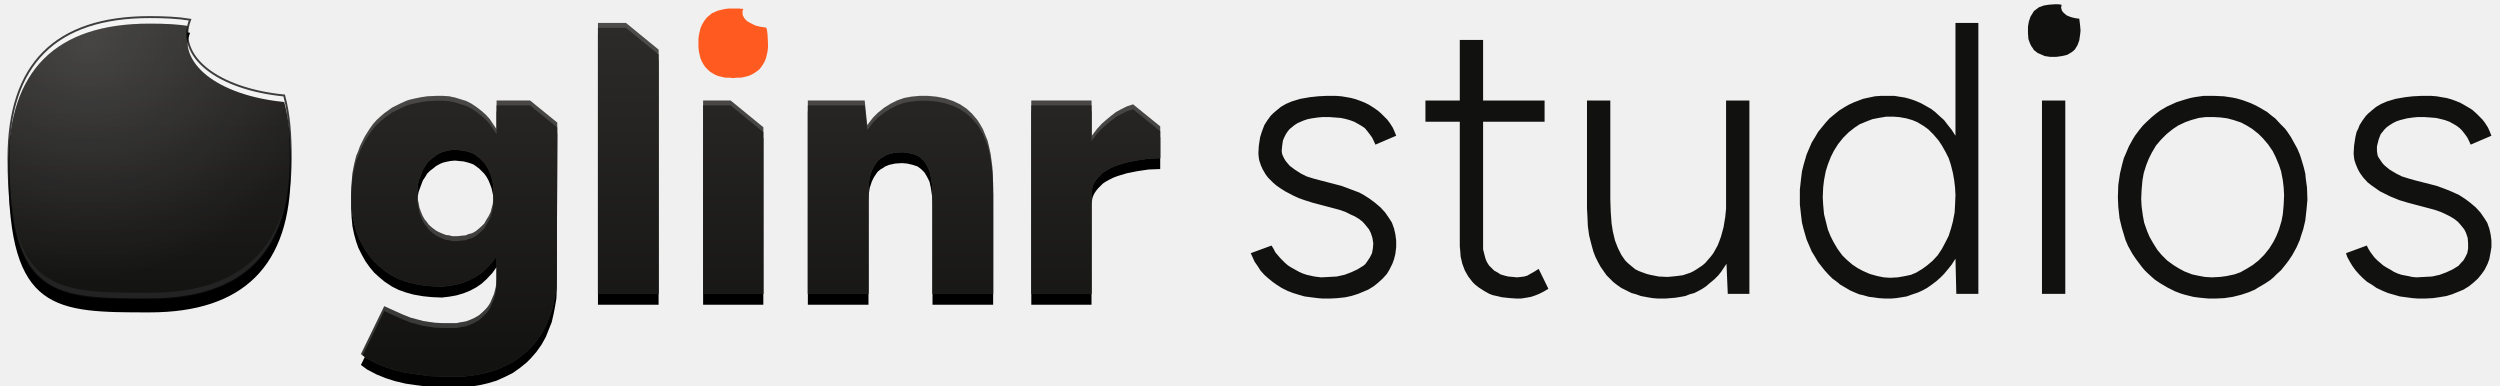
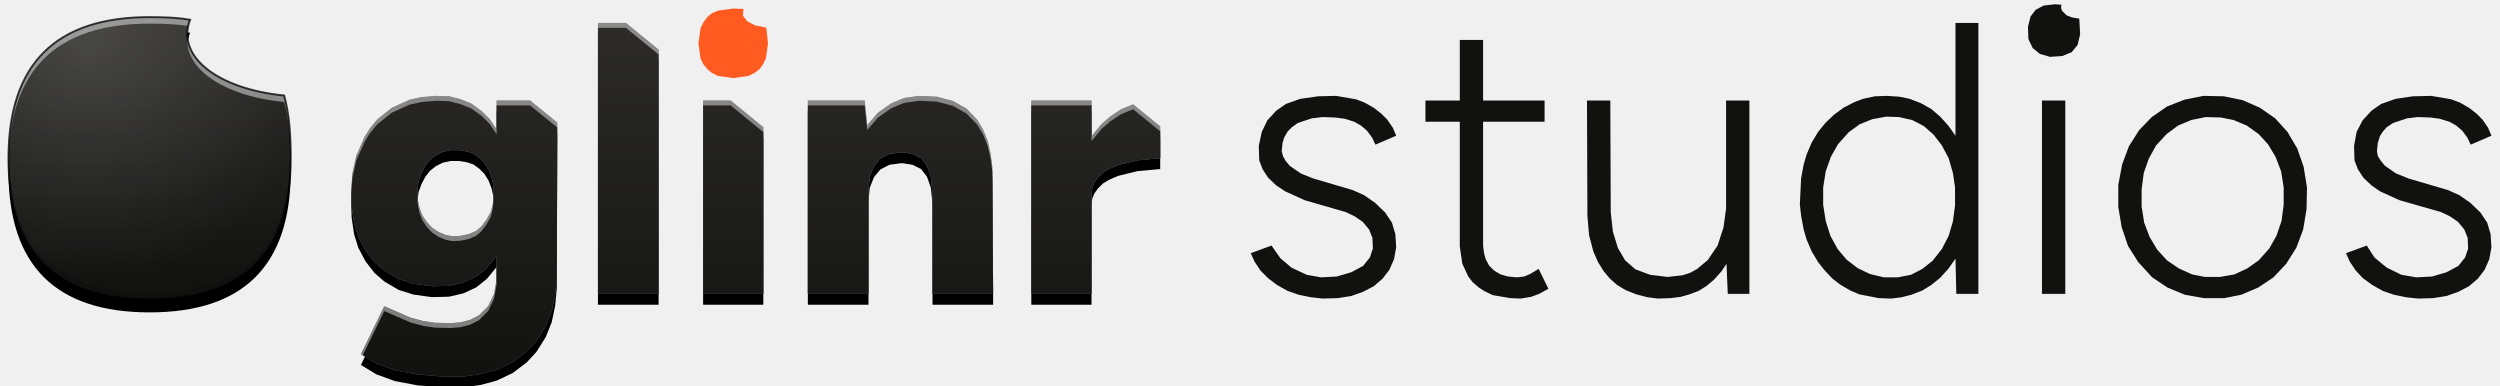
- <svg xmlns="http://www.w3.org/2000/svg" viewBox="-2 -69.31 589.59 90.85">
+ <svg xmlns="http://www.w3.org/2000/svg" role="img" viewBox="-2 -69.31 589.59 90.85">
  <defs>
-     <clipPath id="a">
-       <path d="M256 40Q40 40 40 256c0 216 72 216 216 216s216-72 216-216c0-36-2-66-10-96-102-10-166-60-144-116-18-3-38-4-62-4" />
-     </clipPath>
-     <clipPath id="b">
-       <path d="M256 50Q40 50 40 266c0 216 72 216 216 216s216-72 216-216c0-36-2-66-10-96-102-10-166-60-144-116-18-3-38-4-62-4" />
-     </clipPath>
-     <clipPath id="c">
-       <path d="M256 30Q40 30 40 246c0 216 72 216 216 216s216-72 216-216c0-36-2-66-10-96-102-10-166-60-144-116-18-3-38-4-62-4" />
-     </clipPath>
-     <clipPath id="f">
-       <path d="m23.9 19.5-2.9-.1-3.1-.4-2.8-.4-2.5-.6-2.2-.7-2.2-.9-2.1-1.1-1.5-1.1 5.5-11.3 4.2 1.9 2 .8 1.5.4 1.5.4 1.3.2 1.4.2 1.9.1h3.2l1-.2 1.2-.2 1.1-.4 1.1-.5 1-.6 1-.9.6-.6.5-.6.5-.8.3-.7L36 0l.4-1.6.2-1.8v-5.5l-1 1.4-1.3 1.4L33.1-5l-1.3.9-1.5.8-1.5.6-1.7.5-1.7.3-1.7.2-2.4-.1-2-.2-2.3-.4-1.8-.5-1.7-.6-1.6-.8-1.8-1.2-1.3-1.1-1-.9-1.1-1.3-1-1.4-.9-1.6-.8-1.6-.5-1.4-.5-1.8-.4-1.9-.2-2.1-.1-2.1v-1.8l.1-1.7.2-2.3.4-2.1.5-2 .4-.9.5-1.4 1.1-2.2L6.7-39l.8-1.1.9-1 1-.9.7-.6.7-.5 1.1-.8 1.2-.6.8-.4 1.3-.6.9-.3 1.3-.3 1.5-.3 1.4-.2 2.1-.1H24l1.4.1 1.4.3 1.3.4 1.3.4 1.2.6 1.2.8 1.3 1 1 .9.9 1 .8 1.2.8 1.2v-6.8h7.9l6.4 5.2-.1 36.5-.1 2.4-.3 1.8-.3 1.6-.5 2.2-.8 2-.6 1.5-1 1.8-1.2 1.7-1.3 1.5-1 1-1.6 1.3-1.7 1.2-1.8.9-2 .9-2 .6-1.7.4-1.7.3-2.4.3h-1.9Zm4.3-33.2 1.1-.1.7-.3.8-.2.9-.5.6-.5.7-.6.7-.7.5-.9.5-.8.5-1 .2-.8.3-1.1.1-1.1.1-1.2-.1-1.2v-1l-.2-.9-.2-.9-.3-.8-.4-1-.5-.9-.5-.7-.5-.5-.7-.7-.8-.6-.6-.4-.8-.3-.7-.2-.8-.2-1.1-.1-.9-.1-1.1.1-1 .2-.8.2-.7.3-.9.5-.6.5-.8.6-.7.7-.4.7-.6.9-.3.8-.3.8-.4 1.1-.2 1.1-.1 1.3v.7l.1 1.2.2.9.2 1.1.3.8.4 1 .5.9.5.6.5.7.8.7.8.6.7.4.7.3 1 .4.8.1.8.2h1.1ZM99.5 0H85.3v-45.6h6.5l7.7 6.3Zm77.4-37.2 1.3-1.7 1.1-1.2.9-.8 1.2-1 1.3-1 1.1-.6 1.4-.7 1.5-.5 6.4 5.2v7.5l-2.7.1-2.7.4-2.5.5-2 .6-1.1.4-1 .5-.9.5-.6.4-.7.7-.5.5-.4.5-.4.6-.3.6-.2.6-.1.7-.1.7V0h-14.2v-45.6h14.2ZM124-39.8l1.4-1.8 1.1-1.1 1.5-1.2 1.6-1 1.4-.7 1.7-.6 1.6-.3 2-.2h2l2.1.2 2 .4 1.8.6 1.7.8 1.5 1 1.3 1.2 1.2 1.4.6.9.8 1.4.6 1.5.5 1.2.4 1.7.3 1.4.2 1.5.2 1.5.1 1.7.1 2.3V0h-14.3v-23.7l-.1-1.9-.3-2-.3-1.4-.6-1.2-.6-1-.8-.8-.8-.6-1.2-.4-1.3-.3-1.2-.1-1.6.1-1.4.3-1 .4-.4.3-.7.4-.6.5-.3.4-.6.9-.5 1-.5 1.5-.2 1.3-.1 1.8V0H110v-45.6h13.4ZM60.5 0v-63.9h6.6l7.7 6.3V0Z" />
-     </clipPath>
-     <radialGradient id="e" cx=".32" cy=".16" r=".7">
-       <stop offset="0" stop-color="#fff" stop-opacity=".14" />
-       <stop offset="1" stop-color="#fff" stop-opacity="0" />
-     </radialGradient>
-     <linearGradient id="d" x1="0" x2="0" y1="0" y2="1">
+     <linearGradient id="glinr-wd-f" x1="0" x2="0" y1="0" y2="1">
      <stop offset="0" stop-color="#2c2b29" />
      <stop offset="1" stop-color="#111110" />
    </linearGradient>
+     <radialGradient id="glinr-wd-s" cx=".32" cy=".16" r=".7">
+       <stop offset="0" stop-color="#fff" stop-opacity="0.14" />
+       <stop offset="1" stop-color="#fff" stop-opacity="0" />
+     </radialGradient>
+     <clipPath id="glinr-wd-k">
+       <path d="M256 40C112 40 40 112 40 256S112 472 256 472 472 400 472 256C472 220 470 190 462 160C360 150 296 100 318 44C300 41 280 40 256 40Z" />
+     </clipPath>
+     <path id="glinr-wd-l" d="M23.9 19.5L17.9 19.0L12.6 18.0L8.2 16.4L4.6 14.2L10.1 2.9L16.3 5.6L19.3 6.4L22.0 6.8L25.8 6.9L28.1 6.7L30.4 6.1L32.5 5.0L34.6 2.9L36.0 -0.0L36.6 -3.4L36.6 -8.9L34.3 -6.1L31.8 -4.1L28.8 -2.7L25.4 -1.9L21.3 -1.8L17.0 -2.4L13.5 -3.5L10.1 -5.5L7.8 -7.5L5.7 -10.2L4.0 -13.4L3.0 -16.6L2.4 -20.6L2.3 -24.5L2.6 -28.5L3.5 -32.6L5.5 -37.1L6.7 -39.0L8.4 -41.1L11.9 -43.9L16.1 -45.8L18.9 -46.4L22.4 -46.7L25.4 -46.6L28.1 -45.9L30.6 -44.9L33.1 -43.1L35.0 -41.2L36.6 -38.8L36.6 -45.6L44.5 -45.6L50.9 -40.4L50.8 -3.9L50.4 0.3L49.6 4.1L48.2 7.6L46.0 11.1L43.7 13.6L40.4 16.1L36.6 17.9L32.9 18.9L28.8 19.5ZM28.2 -13.7L30.0 -14.1L31.7 -14.8L33.0 -15.9L34.2 -17.5L35.2 -19.3L35.7 -21.2L35.9 -23.5L35.8 -25.7L35.4 -27.5L34.7 -29.3L33.7 -30.9L32.5 -32.1L31.1 -33.1L29.6 -33.6L27.7 -33.9L25.7 -33.9L23.9 -33.5L22.3 -32.7L20.9 -31.6L19.8 -30.2L18.9 -28.5L18.2 -26.6L17.9 -24.2L18.0 -22.3L18.4 -20.3L19.1 -18.5L20.1 -17.0L21.4 -15.6L22.9 -14.6L24.6 -13.9L26.2 -13.6ZM99.5 -0.0L85.3 -0.0L85.3 -45.6L91.8 -45.6L99.5 -39.3ZM176.9 -37.2L179.3 -40.1L181.4 -41.9L183.8 -43.5L186.7 -44.7L193.1 -39.5L193.1 -32.0L187.7 -31.5L183.2 -30.4L181.1 -29.5L179.6 -28.6L178.4 -27.4L177.6 -26.3L177.1 -25.1L176.9 -23.7L176.9 -0.0L162.7 -0.0L162.7 -45.6L176.9 -45.6ZM124.0 -39.8L126.5 -42.7L129.6 -44.9L132.7 -46.2L136.3 -46.7L140.4 -46.5L144.2 -45.5L147.4 -43.7L149.9 -41.1L151.3 -38.8L152.4 -36.1L153.1 -33.0L153.5 -30.0L153.7 -0.0L139.4 -0.0L139.4 -23.7L139.0 -27.6L138.1 -30.2L136.7 -32.0L134.7 -33.0L132.2 -33.4L129.2 -33.0L127.1 -31.9L125.6 -30.1L124.6 -27.6L124.3 -24.5L124.3 -0.0L110.0 -0.0L110.0 -45.6L123.4 -45.6ZM60.5 -0.0L60.5 -63.9L67.1 -63.9L74.8 -57.6L74.8 -0.0Z" />
+     <clipPath id="glinr-wd-c">
+       <use href="#glinr-wd-l" />
+     </clipPath>
  </defs>
-   <path d="M33.282-62.196q-33.28 0-33.28 33.28c0 33.28 11.094 33.278 33.28 33.278S66.56-6.73 66.56-28.917c0-5.546-.308-10.168-1.54-14.79-15.716-1.541-25.576-9.245-22.187-17.873-2.773-.462-5.854-.616-9.552-.616" />
-   <g clip-path="url(#a)" transform="translate(-6.16 -71.44)scale(.15407)">
-     <path fill="#fff" fill-opacity=".16" d="M0 0h512v512H0z" />
-     <g clip-path="url(#b)">
-       <path fill-opacity=".14" d="M0 0h512v512H0z" />
-       <g clip-path="url(#c)">
-         <path fill="url(#d)" d="M0 0h512v512H0z" />
-       </g>
+   <g transform="translate(-6.16 -71.44) scale(0.15407)">
+     <path d="M256 40C112 40 40 112 40 256S112 472 256 472 472 400 472 256C472 220 470 190 462 160C360 150 296 100 318 44C300 41 280 40 256 40Z" transform="translate(0 20)" fill="#000000" />
+     <path d="M256 40C112 40 40 112 40 256S112 472 256 472 472 400 472 256C472 220 470 190 462 160C360 150 296 100 318 44C300 41 280 40 256 40Z" fill="url(#glinr-wd-f)" />
+     <g clip-path="url(#glinr-wd-k)">
+       <path d="M256 40C112 40 40 112 40 256S112 472 256 472 472 400 472 256C472 220 470 190 462 160C360 150 296 100 318 44C300 41 280 40 256 40ZM 256 50C 112 50 40 122 40 266S 112 482 256 482 472 410 472 266C 472 230 470 200 462 170C 360 160 296 110 318 54C 300 51 280 50 256 50Z" fill="#fff" fill-opacity="0.45" fill-rule="evenodd" />
+       <path d="M256 40C112 40 40 112 40 256S112 472 256 472 472 400 472 256C472 220 470 190 462 160C360 150 296 100 318 44C300 41 280 40 256 40ZM 256 30C 112 30 40 102 40 246S 112 462 256 462 472 390 472 246C 472 210 470 180 462 150C 360 140 296 90 318 34C 300 31 280 30 256 30Z" fill="#000" fill-opacity=".14" fill-rule="evenodd" />
+       <path d="M0 0h512v512H0z" fill="url(#glinr-wd-s)" />
    </g>
-     <path fill="url(#e)" d="M0 0h512v512H0z" />
+     <path d="M256 40C112 40 40 112 40 256S112 472 256 472 472 400 472 256C472 220 470 190 462 160C360 150 296 100 318 44C300 41 280 40 256 40Z" fill="none" stroke="#000" stroke-opacity="0.75" stroke-width="3" />
  </g>
-   <path fill="none" stroke="#000" stroke-opacity=".75" stroke-width=".462" d="M33.282-65.277q-33.28 0-33.28 33.279C.003 1.28 11.097 1.28 33.283 1.28S66.56-9.812 66.56-31.999c0-5.546-.308-10.168-1.54-14.79-15.716-1.54-25.576-9.244-22.187-17.872-2.773-.462-5.854-.616-9.552-.616Z" />
-   <path d="m102.42 22.06-2.9-.1-3.1-.4-2.8-.4-2.5-.6-2.2-.7-2.2-.9-2.1-1.1-1.5-1.1 5.5-11.3 4.2 1.9 2 .8 1.5.4 1.5.4 1.3.2 1.4.2 1.9.1h3.2l1-.2 1.2-.2 1.1-.4 1.1-.5 1-.6 1-.9.6-.6.5-.6.5-.8.3-.7.6-1.4.4-1.6.2-1.8v-5.5l-1 1.4-1.3 1.4-1.2 1.1-1.3.9-1.5.8-1.5.6-1.7.5-1.7.3-1.7.2-2.4-.1-2-.2-2.3-.4-1.8-.5-1.7-.6-1.6-.8-1.8-1.2-1.3-1.1-1-.9-1.1-1.3-1-1.4-.9-1.6-.8-1.6-.5-1.4-.5-1.8-.4-1.9-.2-2.1-.1-2.1v-1.8l.1-1.7.2-2.3.4-2.1.5-2 .4-.9.5-1.4 1.1-2.2 1.2-1.9.8-1.1.9-1 1-.9.7-.6.7-.5 1.1-.8 1.2-.6.8-.4 1.3-.6.9-.3 1.3-.3 1.5-.3 1.4-.2 2.1-.1h1.6l1.4.1 1.4.3 1.3.4 1.3.4 1.2.6 1.2.8 1.3 1 1 .9.9 1 .8 1.2.8 1.2v-6.8h7.9l6.4 5.2-.1 36.5-.1 2.4-.3 1.8-.3 1.6-.5 2.2-.8 2-.6 1.5-1 1.8-1.2 1.7-1.3 1.5-1 1-1.6 1.3-1.7 1.2-1.8.9-2 .9-2 .6-1.7.4-1.7.3-2.4.3h-1.9Zm4.3-33.2 1.1-.1.7-.3.8-.2.9-.5.6-.5.7-.6.7-.7.5-.9.5-.8.5-1 .2-.8.3-1.1.1-1.1.1-1.2-.1-1.2v-1l-.2-.9-.2-.9-.3-.8-.4-1-.5-.9-.5-.7-.5-.5-.7-.7-.8-.6-.6-.4-.8-.3-.7-.2-.8-.2-1.1-.1-.9-.1-1.1.1-1 .2-.8.2-.7.3-.9.5-.6.5-.8.6-.7.7-.4.7-.6.9-.3.8-.3.8-.4 1.1-.2 1.1-.1 1.3v.7l.1 1.2.2.9.2 1.1.3.8.4 1 .5.9.5.6.5.7.8.7.8.6.7.4.7.3 1 .4.8.1.8.2h1.1Zm71.3 13.7h-14.2v-45.6h6.5l7.7 6.3Zm77.4-37.2 1.3-1.7 1.1-1.2.9-.8 1.2-1 1.3-1 1.1-.6 1.4-.7 1.5-.5 6.4 5.2v7.5l-2.7.1-2.7.4-2.5.5-2 .6-1.1.4-1 .5-.9.5-.6.4-.7.7-.5.5-.4.5-.4.6-.3.6-.2.6-.1.7-.1.7v23.7h-14.2v-45.6h14.2Zm-52.9-2.6 1.4-1.8 1.1-1.1 1.5-1.2 1.6-1 1.4-.7 1.7-.6 1.6-.3 2-.2h2l2.1.2 2 .4 1.8.6 1.7.8 1.5 1 1.3 1.2 1.2 1.4.6.9.8 1.4.6 1.5.5 1.2.4 1.7.3 1.4.2 1.5.2 1.5.1 1.7.1 2.3v26h-14.3v-23.7l-.1-1.9-.3-2-.3-1.4-.6-1.2-.6-1-.8-.8-.8-.6-1.2-.4-1.3-.3-1.2-.1-1.6.1-1.4.3-1 .4-.4.3-.7.4-.6.5-.3.4-.6.9-.5 1-.5 1.5-.2 1.3-.1 1.8v24.5h-14.3v-45.6h13.4Zm-63.5 39.8v-63.9h6.6l7.7 6.3v57.6Z" />
-   <path fill="url(#d)" d="m23.9 19.5-2.9-.1-3.1-.4-2.8-.4-2.5-.6-2.2-.7-2.2-.9-2.1-1.1-1.5-1.1 5.5-11.3 4.2 1.9 2 .8 1.5.4 1.5.4 1.3.2 1.4.2 1.9.1h3.2l1-.2 1.2-.2 1.1-.4 1.1-.5 1-.6 1-.9.6-.6.5-.6.5-.8.3-.7L36 0l.4-1.6.2-1.8v-5.5l-1 1.4-1.3 1.4L33.1-5l-1.3.9-1.5.8-1.5.6-1.7.5-1.7.3-1.7.2-2.4-.1-2-.2-2.3-.4-1.8-.5-1.7-.6-1.6-.8-1.8-1.2-1.3-1.1-1-.9-1.1-1.3-1-1.4-.9-1.6-.8-1.6-.5-1.4-.5-1.8-.4-1.9-.2-2.1-.1-2.1v-1.8l.1-1.7.2-2.3.4-2.1.5-2 .4-.9.5-1.4 1.1-2.2L6.7-39l.8-1.1.9-1 1-.9.7-.6.7-.5 1.1-.8 1.2-.6.8-.4 1.3-.6.9-.3 1.3-.3 1.5-.3 1.4-.2 2.1-.1H24l1.4.1 1.4.3 1.3.4 1.3.4 1.2.6 1.2.8 1.3 1 1 .9.9 1 .8 1.2.8 1.2v-6.8h7.9l6.4 5.2-.1 36.5-.1 2.4-.3 1.8-.3 1.6-.5 2.2-.8 2-.6 1.5-1 1.8-1.2 1.7-1.3 1.5-1 1-1.6 1.3-1.7 1.2-1.8.9-2 .9-2 .6-1.7.4-1.7.3-2.4.3h-1.9Zm4.3-33.2 1.1-.1.7-.3.8-.2.9-.5.6-.5.7-.6.7-.7.5-.9.5-.8.5-1 .2-.8.3-1.1.1-1.1.1-1.2-.1-1.2v-1l-.2-.9-.2-.9-.3-.8-.4-1-.5-.9-.5-.7-.5-.5-.7-.7-.8-.6-.6-.4-.8-.3-.7-.2-.8-.2-1.1-.1-.9-.1-1.1.1-1 .2-.8.2-.7.3-.9.5-.6.5-.8.6-.7.7-.4.7-.6.9-.3.8-.3.8-.4 1.1-.2 1.1-.1 1.3v.7l.1 1.2.2.9.2 1.1.3.8.4 1 .5.9.5.6.5.7.8.7.8.6.7.4.7.3 1 .4.8.1.8.2h1.1ZM99.5 0H85.3v-45.6h6.5l7.7 6.3Zm77.4-37.2 1.3-1.7 1.1-1.2.9-.8 1.2-1 1.3-1 1.1-.6 1.4-.7 1.5-.5 6.4 5.2v7.5l-2.7.1-2.7.4-2.5.5-2 .6-1.1.4-1 .5-.9.5-.6.4-.7.7-.5.5-.4.5-.4.6-.3.6-.2.6-.1.7-.1.7V0h-14.2v-45.6h14.2ZM124-39.8l1.4-1.8 1.1-1.1 1.5-1.2 1.6-1 1.4-.7 1.7-.6 1.6-.3 2-.2h2l2.1.2 2 .4 1.8.6 1.7.8 1.5 1 1.3 1.2 1.2 1.4.6.9.8 1.4.6 1.5.5 1.2.4 1.7.3 1.4.2 1.5.2 1.5.1 1.7.1 2.3V0h-14.3v-23.7l-.1-1.9-.3-2-.3-1.4-.6-1.2-.6-1-.8-.8-.8-.6-1.2-.4-1.3-.3-1.2-.1-1.6.1-1.4.3-1 .4-.4.3-.7.4-.6.5-.3.4-.6.9-.5 1-.5 1.5-.2 1.3-.1 1.8V0H110v-45.6h13.4ZM60.5 0v-63.9h6.6l7.7 6.3V0Z" transform="translate(78.52)" />
-   <g clip-path="url(#f)" transform="translate(78.52)">
-     <path fill="#fff" fill-opacity=".16" d="M-10-90h520V50H-10z" />
-     <path fill="url(#d)" d="m23.9 19.5-2.9-.1-3.1-.4-2.8-.4-2.5-.6-2.2-.7-2.2-.9-2.1-1.1-1.5-1.1 5.5-11.3 4.2 1.9 2 .8 1.5.4 1.5.4 1.3.2 1.4.2 1.9.1h3.2l1-.2 1.2-.2 1.1-.4 1.1-.5 1-.6 1-.9.6-.6.5-.6.5-.8.3-.7L36 0l.4-1.6.2-1.8v-5.5l-1 1.4-1.3 1.4L33.1-5l-1.3.9-1.5.8-1.5.6-1.7.5-1.7.3-1.7.2-2.4-.1-2-.2-2.3-.4-1.8-.5-1.7-.6-1.6-.8-1.8-1.2-1.3-1.1-1-.9-1.1-1.3-1-1.4-.9-1.6-.8-1.6-.5-1.4-.5-1.8-.4-1.9-.2-2.1-.1-2.1v-1.8l.1-1.7.2-2.3.4-2.1.5-2 .4-.9.5-1.4 1.1-2.2L6.7-39l.8-1.1.9-1 1-.9.7-.6.7-.5 1.1-.8 1.2-.6.8-.4 1.3-.6.9-.3 1.3-.3 1.5-.3 1.4-.2 2.1-.1H24l1.4.1 1.4.3 1.3.4 1.3.4 1.2.6 1.2.8 1.3 1 1 .9.9 1 .8 1.2.8 1.2v-6.8h7.9l6.4 5.2-.1 36.5-.1 2.4-.3 1.8-.3 1.6-.5 2.2-.8 2-.6 1.5-1 1.8-1.2 1.7-1.3 1.5-1 1-1.6 1.3-1.7 1.2-1.8.9-2 .9-2 .6-1.7.4-1.7.3-2.4.3h-1.9Zm4.3-33.2 1.1-.1.7-.3.8-.2.9-.5.6-.5.7-.6.7-.7.5-.9.5-.8.5-1 .2-.8.3-1.1.1-1.1.1-1.2-.1-1.2v-1l-.2-.9-.2-.9-.3-.8-.4-1-.5-.9-.5-.7-.5-.5-.7-.7-.8-.6-.6-.4-.8-.3-.7-.2-.8-.2-1.1-.1-.9-.1-1.1.1-1 .2-.8.2-.7.3-.9.5-.6.5-.8.6-.7.7-.4.7-.6.9-.3.8-.3.8-.4 1.1-.2 1.1-.1 1.3v.7l.1 1.2.2.9.2 1.1.3.8.4 1 .5.9.5.6.5.7.8.7.8.6.7.4.7.3 1 .4.8.1.8.2h1.1ZM99.5 0H85.3v-45.6h6.5l7.7 6.3Zm77.4-37.2 1.3-1.7 1.1-1.2.9-.8 1.2-1 1.3-1 1.1-.6 1.4-.7 1.5-.5 6.4 5.2v7.5l-2.7.1-2.7.4-2.5.5-2 .6-1.1.4-1 .5-.9.5-.6.4-.7.7-.5.5-.4.5-.4.6-.3.6-.2.6-.1.7-.1.7V0h-14.2v-45.6h14.2ZM124-39.8l1.4-1.8 1.1-1.1 1.5-1.2 1.6-1 1.4-.7 1.7-.6 1.6-.3 2-.2h2l2.1.2 2 .4 1.8.6 1.7.8 1.5 1 1.3 1.2 1.2 1.4.6.9.8 1.4.6 1.5.5 1.2.4 1.7.3 1.4.2 1.5.2 1.5.1 1.7.1 2.3V0h-14.3v-23.7l-.1-1.9-.3-2-.3-1.4-.6-1.2-.6-1-.8-.8-.8-.6-1.2-.4-1.3-.3-1.2-.1-1.6.1-1.4.3-1 .4-.4.3-.7.4-.6.5-.3.4-.6.9-.5 1-.5 1.5-.2 1.3-.1 1.8V0H110v-45.6h13.4ZM60.5 0v-63.9h6.6l7.7 6.3V0Z" transform="translate(0 1.15)" />
+   <g transform="translate(78.52 0)">
+     <use href="#glinr-wd-l" transform="translate(0 2.56)" fill="#000000" />
+     <use href="#glinr-wd-l" fill="url(#glinr-wd-f)" />
+     <g clip-path="url(#glinr-wd-c)">
+       <rect x="-10" y="-90" width="520" height="140" fill="#fff" fill-opacity="0.45" />
+       <use href="#glinr-wd-l" transform="translate(0 1.15)" fill="url(#glinr-wd-f)" />
+     </g>
+     <path d="M92.4 -67.3L88.8 -66.8L87.4 -66.2L86.3 -65.3L85.4 -64.1L84.7 -62.7L84.2 -59.1L84.7 -55.5L85.4 -54.1L86.3 -53.0L87.4 -52.1L88.8 -51.4L92.4 -50.9L96.0 -51.4L97.4 -52.1L98.6 -53.0L99.4 -54.1L100.1 -55.5L100.6 -59.1L100.2 -62.8L97.6 -63.3L95.7 -64.3L94.7 -65.6L94.8 -67.2Z" fill="#ff5a1f" />
  </g>
-   <path fill="#ff5a1f" d="M170.92-67.3h-1l-.9.1-.9.2-.8.2-.7.3-.7.3-.6.5-.5.4-.5.6-.4.6-.4.7-.3.7-.2.8-.2.9-.1.9v2l.1.9.2.9.2.8.3.7.4.7.4.6.5.5.5.5.6.4.7.4.7.3.8.2.9.2h.9l1 .1 1-.1h.9l.9-.2.8-.2.7-.3.7-.4.6-.4.6-.5.4-.5.4-.6.4-.7.3-.7.2-.8.2-.9.1-.9v-1l-.1-2-.1-.9-.2-.8-1.4-.2-1.2-.3-1-.5-.9-.5-.6-.6-.4-.7-.1-.4v-.8l.2-.4-1.1-.1Z" />
-   <path fill="#111110" d="m388.97 1.1-1.2-.1-1.2-.2-1.6-.3-1.1-.4-1.1-.3-1.4-.7-1-.5-1-.7-.9-.7-.8-.8-.8-.8-.7-1-.7-1-.6-1.1-.6-1.2-.5-1.3-.5-1.8-.5-2-.3-2.2-.1-2.3-.1-1.9v-25.4h5.5v23.3l.1 3 .2 2.7.3 1.9.5 2.1.7 1.8.8 1.6.9 1.3.6.6.7.6 1.1.9.8.4.8.3 1.1.4.8.2 2 .4 2.1.1 1.1-.1 1-.1 1.5-.2.9-.3.9-.3.8-.4.8-.5 1.2-.8.7-.6.6-.7.7-.8.6-.8.5-.9.5-.9.4-1 .4-1.1.6-2.2.4-2.4.2-2v-25.5h5.5V0h-5.1l-.3-7.1-.6.9-.6.9-.7.9-1 1-1.1.9-.8.7-.9.6-.9.5-1 .5-1.1.3-1 .4-1.1.2-1.2.2-1.2.1-1.2.1Zm-79 0-1.2-.1-1.6-.2-1.5-.2-1.4-.4-1.3-.4-1.3-.5-1.4-.7-1.1-.7-1-.7-1.1-.9-.9-.8-.9-1-.7-1.1-.7-1-.4-.9-.5-1.1 4.9-1.8.5.8.4.8.6.7.6.7 1.1 1.1.7.6.8.5.9.5.9.5.9.4.9.3.9.2.9.2 1.6.2 1.9-.1 1.8-.1 1.8-.4 1.6-.6 1.5-.7.8-.5.5-.3.5-.4.5-.7.6-.9.5-1 .2-1.1.1-1.2-.2-1.3-.4-1.2-.4-.8-.8-1-.7-.8-.9-.7-1-.6-.9-.4-1.2-.6-1.4-.5-1.1-.3-5.3-1.4-1.9-.6-1.4-.5-1.3-.6-1.9-1-1.1-.7-1-.7-.8-.7-1.1-1.1-.6-.8-.7-1.2-.4-.9-.4-1.2-.1-.6-.1-1 .1-1.8.3-2 .4-1.3.3-.8.3-.8.7-1.1.8-1.1.6-.6.7-.6 1.1-.9 1.2-.7 1.4-.6 1-.3 1-.3 2.3-.4 1.9-.2 1.9-.1h2.3l1.3.1 1.2.2 1.1.2 1.1.3 1.1.4 1 .4 1 .5 1.1.7 1 .7.8.7.7.7.7.7.6.8.7 1.1.4.9.4 1-4.9 2.1-.4-.9-.4-.8-.5-.7-.7-.9-.5-.6-.9-.6-.7-.4-.9-.5-1.1-.4-1.1-.3-1-.2-1.3-.1-1.4-.1h-1.6l-1.1.1-1.4.2-1 .2-.9.3-1.4.6-.8.5-.6.5-.5.4-.5.6-.4.6-.4.8-.3.7-.1.6-.1.8-.1 1.1.1.7.2.5.3.6.3.5.4.5.6.7 1.2.9 1.4.9 1.4.7 1.6.5 1.5.4 5 1.3 1.4.5 1.3.5 1.6.6 1.1.6 1.4.9 1.2.9 1.3 1.1 1.1 1.2.9 1.3.7 1.1.5 1.4.3 1.3.2 1.5v1.6l-.2 1.6-.3 1.2-.4 1.1-.7 1.4-.6 1-1 1.1-1.1 1-1 .8-1.3.8-1.2.5-1.2.5-1.6.5-1.4.3-1.8.2-1.8.1ZM485.07 0h-5.5v-45.6h5.5Zm33.8 1.1-2.1-.2-1.5-.2-2-.5-1-.3-1.3-.5-1.8-.9-1.7-1-1.2-.8-.7-.6-1.1-1-.7-.7-.6-.7-.9-1.2-.6-.8-.8-1.2-1-1.8-.6-1.4-.3-1-.6-2-.5-2.1-.3-2.7-.1-2.3.1-2.9.4-2.7.5-2.1.4-1.5.4-.9.8-1.9 1-1.8.5-.8.9-1.2.9-1.1.7-.7 1.4-1.3 1.1-.9.8-.6 1.7-1 .9-.4 1.3-.6 1.9-.6 1.4-.4 1-.2 2.1-.3h2.6l2.2.1 2 .3 1 .2 1.4.4 1.9.7 1.3.6.9.5 1.7 1 1.1.9.8.6 1.3 1.4 1 1 .6.8.8 1.2.5.9 1 1.8.6 1.4.3.9.6 2 .4 1.6.1 1.1.3 2.2.1 2.9-.2 2.2-.3 2.7-.5 2.1-.5 1.5-.3 1-.8 1.8-1 1.8-.8 1.2-.6.8-1.2 1.5-1.1 1-.7.7-.7.6-1.2.8-1.7 1-.8.5-1.4.6-1.8.6-2 .5-2 .3-2.1.1Zm2.7-5.1 1.5-.2 1.9-.4 1.4-.5 1.6-.9 1.3-.8 1.4-1.1 1.3-1.3 1.2-1.5 1-1.6.7-1.4.6-1.5.6-2 .3-1.6.2-2.2.1-2.3-.1-1.8-.2-1.7-.4-2.1-.5-1.5-.8-1.9-.7-1.4-1.1-1.6-1.2-1.4-1-1-1.5-1.2-1.3-.8-1.3-.7-1.8-.6-1.5-.4-1.5-.2-1.6-.1h-2l-1.6.2-1.8.5-1.4.5-1.7.8-1.2.8-1.5 1.2-1.3 1.3-1.2 1.4-1 1.7-.7 1.4-.6 1.5-.6 1.9-.3 1.7-.2 2.2-.1 2.2.1 1.8.3 2.2.3 1.6.7 2 .6 1.4.8 1.4 1 1.6 1 1.2 1.3 1.3 1.5 1.1 1.3.8 1.3.7 1.8.7 1.4.3 1.6.3 1.6.1Zm46.7 5.1-1.3-.1-1.5-.2-1.5-.2-1.4-.4-1.4-.4-1.2-.5-1.5-.7-1-.7-1.3-.8-.9-.8-.8-.8-.9-1-.8-1.1-.6-1-.6-1.1-.3-.9 4.9-1.8.4.8.5.8.9 1.2.7.7.7.6.7.6.8.5.9.5.8.5.9.4.9.3 1.6.3.9.2 1 .1 1.8-.1 1.9-.1 1.8-.4 1.6-.6 1.5-.7.8-.5.5-.3.8-.9.4-.4.4-.7.5-1 .2-1.1v-1.2l-.1-1.3-.4-1.2-.4-.8-.8-1-.7-.8-.9-.7-1-.6-1.2-.6-.9-.4-1.4-.5-1.1-.3-5.3-1.4-2-.6-2.2-.9-1.2-.6-1.2-.6-1-.7-1-.7-.9-.7-1-1.1-.8-1.1-.5-.9-.5-1.2-.3-.9-.1-.6-.1-1 .1-1.8.3-2 .3-1.3.4-.8.3-.8.7-1.1.8-1.1.6-.6.7-.6 1.1-.9 1.2-.7 1.4-.6 1-.3 1-.3 2.3-.4 1.8-.2 2-.1h2.3l1.3.1 1.1.2 1.2.2 1.1.3 1.1.4 1 .4.9.5 1.2.7.8.5 1 .9.7.7.7.7.6.8.7 1.1.4.9.4 1-4.9 2.1-.4-.9-.4-.8-.5-.7-.7-.9-.6-.6-.8-.6-.7-.4-.9-.5-1.1-.4-1.2-.3-.9-.2-1.3-.1-1.4-.1h-1.6l-1.1.1-1.4.2-1.6.4-.9.3-.8.4-.8.5-.7.5-.6.6-.3.4-.5.6-.2.5-.3.8-.2.8-.2.8v1.1l.1.7.1.5.3.5.4.6.5.7.5.5 1.1.9 1.5.9 1.4.7 1.6.5 1.4.4 5.1 1.3 1.4.5 1.3.5 1.2.5 1.5.7 1.4.9 1.2.9 1.3 1.1 1.1 1.2.9 1.3.7 1.1.5 1.4.3 1.3.2 1.5v1.6l-.2 1.2-.3 1.6-.4 1.1-.7 1.4-.7 1-.9 1.1-1.1 1-1 .8-1.3.8-1.2.5-1.5.6-1.3.4-1.8.3-1.4.2-1.9.1ZM354.17 1l-1.9-.2-1.3-.3-.9-.2-.8-.3-1.1-.6-1.4-.9-.9-.7-.6-.6-1-1.3-.8-1.4-.6-1.6-.4-1.7-.1-1.4-.1-1v-29.4h-8.1v-5h8.1v-14.3h5.5v14.3h14.5v5h-14.5v30.1l.2.8.2.8.2.7.3.7.5.8.5.5.7.7.9.5.6.4 1 .3.8.2 1.1.1 1 .1.9-.1.8-.1.7-.2.7-.4.9-.5 1.1-.7 2.3 4.7-1.2.7-1 .5-1 .4-.9.3-1.1.2-1.3.2h-1Zm86.9 0-1.4-.2-.9-.1-1.4-.4-.9-.2-1.2-.5-.9-.4-1.2-.7-1.2-.7-.7-.6-1.1-.8-1-1-.9-1-1.5-1.9-.7-1.2-.8-1.3-.6-1.4-.6-1.4-.7-2.4-.4-1.6-.2-1.6-.3-2.7v-3.5l.3-2.7.2-1.6.4-1.6.7-2.4.6-1.4.6-1.4.8-1.3.7-1.2.9-1.1.9-1.1.9-1 1.1-.9 1.1-.9 1.1-.7 1.2-.7 1.3-.6.8-.3 1.3-.5 1.4-.3 1.4-.3 1.4-.1h3.2l1.2.2 1.3.2 1.1.3 1.2.4 1.4.6 1.1.6 1.4.8.9.7 1.2 1.1.9.8 1 1.3.8 1 .9 1.4v-26.6h5.4V0h-5.2l-.2-8.3-.9 1.4-.8 1-1 1.2-.9.9-.9.8-1.2.9-1 .7-1.1.6-1.1.5-1.5.5-1.1.4-1.2.2-1.3.2-1.2.1h-1.4Zm4.5-4.9 1.7-.3 1.4-.3 1.2-.5 1.5-.9 1.1-.8 1.3-1.1 1.2-1.3 1-1.5.9-1.7.7-1.4.6-1.9.4-1.5.4-2.1.1-1.7.1-2.4-.1-1.8-.2-1.7-.3-1.7-.5-2-.5-1.5-.7-1.4-.9-1.6-.8-1.2-1.2-1.4-1.2-1.2-1.1-.8-1.5-.9-1.2-.5-1.4-.4-1.7-.3-1.4-.1h-1.6l-1.8.3-1.5.3-1.3.5-1.7.7-1.2.8-1.4 1.1-1.3 1.3-1.2 1.5-1 1.6-.7 1.4-.7 1.8-.5 1.6-.4 2.1-.2 1.7-.1 2.3.1 1.8.2 2.2.4 1.6.5 2 .6 1.5.7 1.4 1 1.7 1.1 1.5 1 1 1.4 1.2 1.2.8 1.3.7 1.6.7 1.8.5 1.5.3 1.5.1Zm37-64.4h.9l.7.1v.3l-.1.4.1.3.1.4.4.5.7.6.7.3.6.2.9.2.8.1.1.8.1.9.1 1.1-.1.9-.2 1.4-.4 1.1-.3.5-.3.5-.4.4-.4.3-.5.3-.5.3-1.2.3-1.4.2h-1.5l-1.3-.2-1.1-.5-.5-.2-.5-.4-.4-.3-.3-.5-.3-.4-.3-.6-.4-1.1-.1-1.4V-63l.2-1.2.4-1.2.5-.8.3-.5.4-.3.8-.6 1.1-.4 1.2-.2Z" />
+   <path d="M100.1 1.1L97.7 0.8L95.0 0.1L92.5 -0.9L90.5 -2.1L88.8 -3.6L87.3 -5.4L86.0 -7.5L84.9 -10.0L83.9 -13.8L83.5 -18.3L83.4 -45.6L88.9 -45.6L89.0 -19.3L89.5 -14.7L90.7 -10.8L92.4 -7.9L94.8 -5.8L98.3 -4.5L102.4 -4.0L106.0 -4.4L107.8 -5.0L109.4 -5.9L111.9 -8.0L114.2 -11.4L115.6 -15.7L116.2 -20.1L116.2 -45.6L121.7 -45.6L121.7 -0.0L116.6 -0.0L116.3 -7.1L115.1 -5.3L113.4 -3.4L111.5 -1.8L109.7 -0.7L107.6 0.1L105.5 0.7L103.1 1.0ZM21.1 1.1L18.3 0.8L15.4 0.2L12.8 -0.7L10.3 -2.1L8.2 -3.7L6.4 -5.5L5.0 -7.6L4.1 -9.6L9.0 -11.4L11.1 -8.4L13.7 -6.2L17.3 -4.5L20.7 -3.9L24.4 -4.1L27.8 -5.1L30.6 -6.6L32.2 -8.6L32.9 -10.7L32.8 -13.2L32.0 -15.2L30.5 -17.0L28.6 -18.3L26.5 -19.3L16.8 -22.1L12.2 -24.2L10.1 -25.6L8.2 -27.4L6.9 -29.4L6.1 -31.5L6.0 -34.9L6.7 -38.2L8.0 -40.9L10.1 -43.2L12.4 -44.8L15.8 -46.0L20.0 -46.6L24.2 -46.7L28.9 -45.9L31.0 -45.1L33.1 -43.9L34.9 -42.5L36.3 -41.1L37.6 -39.2L38.4 -37.3L33.5 -35.2L32.7 -36.9L31.5 -38.5L30.1 -39.7L28.5 -40.6L26.3 -41.3L24.0 -41.6L21.0 -41.7L18.5 -41.4L15.2 -40.3L13.8 -39.3L12.8 -38.3L12.0 -36.9L11.6 -35.6L11.4 -33.7L11.7 -32.5L12.3 -31.4L13.3 -30.2L15.9 -28.4L18.9 -27.2L28.1 -24.5L30.8 -23.3L33.4 -21.5L35.8 -19.2L37.4 -16.8L38.2 -14.1L38.4 -11.0L37.9 -8.2L36.8 -5.7L35.2 -3.6L33.1 -1.8L30.6 -0.5L27.8 0.5L24.6 1.0ZM196.2 -0.0L190.7 -0.0L190.7 -45.6L196.2 -45.6ZM228.9 1.0L224.4 0.2L220.3 -1.5L216.7 -3.9L213.4 -7.5L211.0 -11.3L209.5 -15.7L208.7 -20.5L208.7 -25.7L209.6 -30.5L211.2 -34.8L213.6 -38.6L216.6 -41.7L220.2 -44.2L224.3 -45.8L228.8 -46.7L233.6 -46.6L238.0 -45.7L242.1 -43.9L245.7 -41.4L248.6 -38.2L250.9 -34.3L252.4 -30.0L253.2 -25.1L253.1 -20.0L252.3 -15.2L250.7 -10.9L248.3 -7.1L245.3 -3.9L241.7 -1.5L237.7 0.2L233.7 1.0ZM232.7 -4.0L236.1 -4.6L239.1 -6.0L241.8 -7.9L244.3 -10.7L246.0 -13.7L247.2 -17.2L247.7 -21.0L247.7 -25.1L247.1 -28.9L245.8 -32.3L244.0 -35.3L241.8 -37.7L239.0 -39.7L235.9 -41.0L232.9 -41.6L229.3 -41.7L225.9 -41.0L222.8 -39.7L220.1 -37.7L217.6 -35.0L215.9 -31.9L214.7 -28.5L214.2 -24.6L214.2 -20.6L214.8 -16.8L216.1 -13.4L217.9 -10.4L220.2 -7.9L223.0 -6.0L226.1 -4.6L229.1 -4.0ZM279.4 1.1L276.6 0.8L273.7 0.2L271.1 -0.7L268.6 -2.1L266.4 -3.7L264.7 -5.5L263.3 -7.6L262.4 -9.6L267.3 -11.4L269.1 -8.6L272.0 -6.2L275.5 -4.5L279.0 -3.9L282.7 -4.1L286.1 -5.1L288.9 -6.6L290.5 -8.6L291.2 -10.7L291.1 -13.2L290.3 -15.2L288.8 -17.0L286.9 -18.3L284.8 -19.3L275.0 -22.1L270.4 -24.2L268.4 -25.6L266.5 -27.4L265.2 -29.4L264.4 -31.5L264.3 -34.9L264.9 -38.2L266.3 -40.9L268.4 -43.2L270.7 -44.8L274.1 -46.0L278.2 -46.6L282.5 -46.7L287.2 -45.9L289.3 -45.1L291.4 -43.9L293.2 -42.5L294.6 -41.1L295.9 -39.2L296.7 -37.3L291.8 -35.2L291.0 -36.9L289.8 -38.5L288.4 -39.7L286.8 -40.6L284.5 -41.3L282.3 -41.6L279.3 -41.7L276.8 -41.4L273.5 -40.3L272.0 -39.3L271.1 -38.3L270.4 -37.2L269.9 -35.6L269.7 -33.7L269.9 -32.5L270.6 -31.4L271.6 -30.2L274.2 -28.4L277.2 -27.2L286.4 -24.5L289.1 -23.3L291.7 -21.5L294.1 -19.2L295.7 -16.8L296.5 -14.1L296.7 -11.0L296.2 -8.2L295.1 -5.7L293.5 -3.6L291.4 -1.8L288.9 -0.5L286.1 0.5L282.9 1.0ZM65.3 1.0L61.2 0.3L59.3 -0.6L57.9 -1.5L56.4 -2.8L55.4 -4.1L54.0 -7.1L53.4 -11.2L53.4 -40.6L45.3 -40.6L45.3 -45.6L53.4 -45.6L53.4 -59.9L58.9 -59.9L58.9 -45.6L73.4 -45.6L73.4 -40.6L58.9 -40.6L58.9 -11.4L59.1 -9.7L59.5 -8.2L60.3 -6.7L61.5 -5.5L63.0 -4.6L64.8 -4.1L66.9 -3.9L68.6 -4.1L70.0 -4.7L72.0 -5.9L74.3 -1.2L72.1 0.0L70.2 0.7L67.8 1.1ZM152.2 1.0L147.6 0.1L145.5 -0.8L143.1 -2.2L141.3 -3.6L139.4 -5.6L137.9 -7.5L136.4 -10.0L135.2 -12.8L134.5 -15.2L133.9 -18.4L133.6 -21.1L133.9 -27.3L134.5 -30.5L135.2 -32.9L136.4 -35.7L137.9 -38.2L139.7 -40.4L141.7 -42.3L143.9 -43.9L146.4 -45.2L148.5 -46.0L151.3 -46.6L154.2 -46.7L157.1 -46.5L159.5 -46.0L162.1 -45.0L164.6 -43.6L166.7 -41.8L168.6 -39.7L170.3 -37.3L170.3 -63.9L175.7 -63.9L175.7 -0.0L170.5 -0.0L170.3 -8.3L168.6 -5.9L166.7 -3.8L164.6 -2.1L162.5 -0.8L159.9 0.2L157.6 0.8L155.1 1.1ZM156.7 -3.9L159.8 -4.5L162.5 -5.9L164.9 -7.8L167.1 -10.6L168.7 -13.7L169.7 -17.1L170.2 -20.9L170.2 -25.1L169.7 -28.5L168.7 -32.0L167.1 -35.0L165.1 -37.6L162.8 -39.6L160.1 -41.0L157.0 -41.7L154.0 -41.8L150.7 -41.2L147.7 -40.0L145.1 -38.1L142.6 -35.3L140.9 -32.3L139.7 -28.9L139.1 -25.1L139.1 -21.0L139.7 -17.2L140.8 -13.7L142.5 -10.6L144.6 -8.1L147.2 -6.1L150.1 -4.7L153.4 -3.9ZM193.7 -68.3L195.3 -68.2L195.2 -67.5L195.4 -66.8L196.5 -65.7L197.8 -65.2L199.5 -64.9L199.7 -61.2L199.1 -58.7L197.7 -57.0L195.5 -56.1L192.6 -55.9L190.2 -56.6L188.5 -58.0L187.5 -60.1L187.4 -63.0L188.0 -65.4L189.2 -67.0L191.1 -68.0Z" transform="translate(288.87 0)" fill="#111110" />
</svg>
